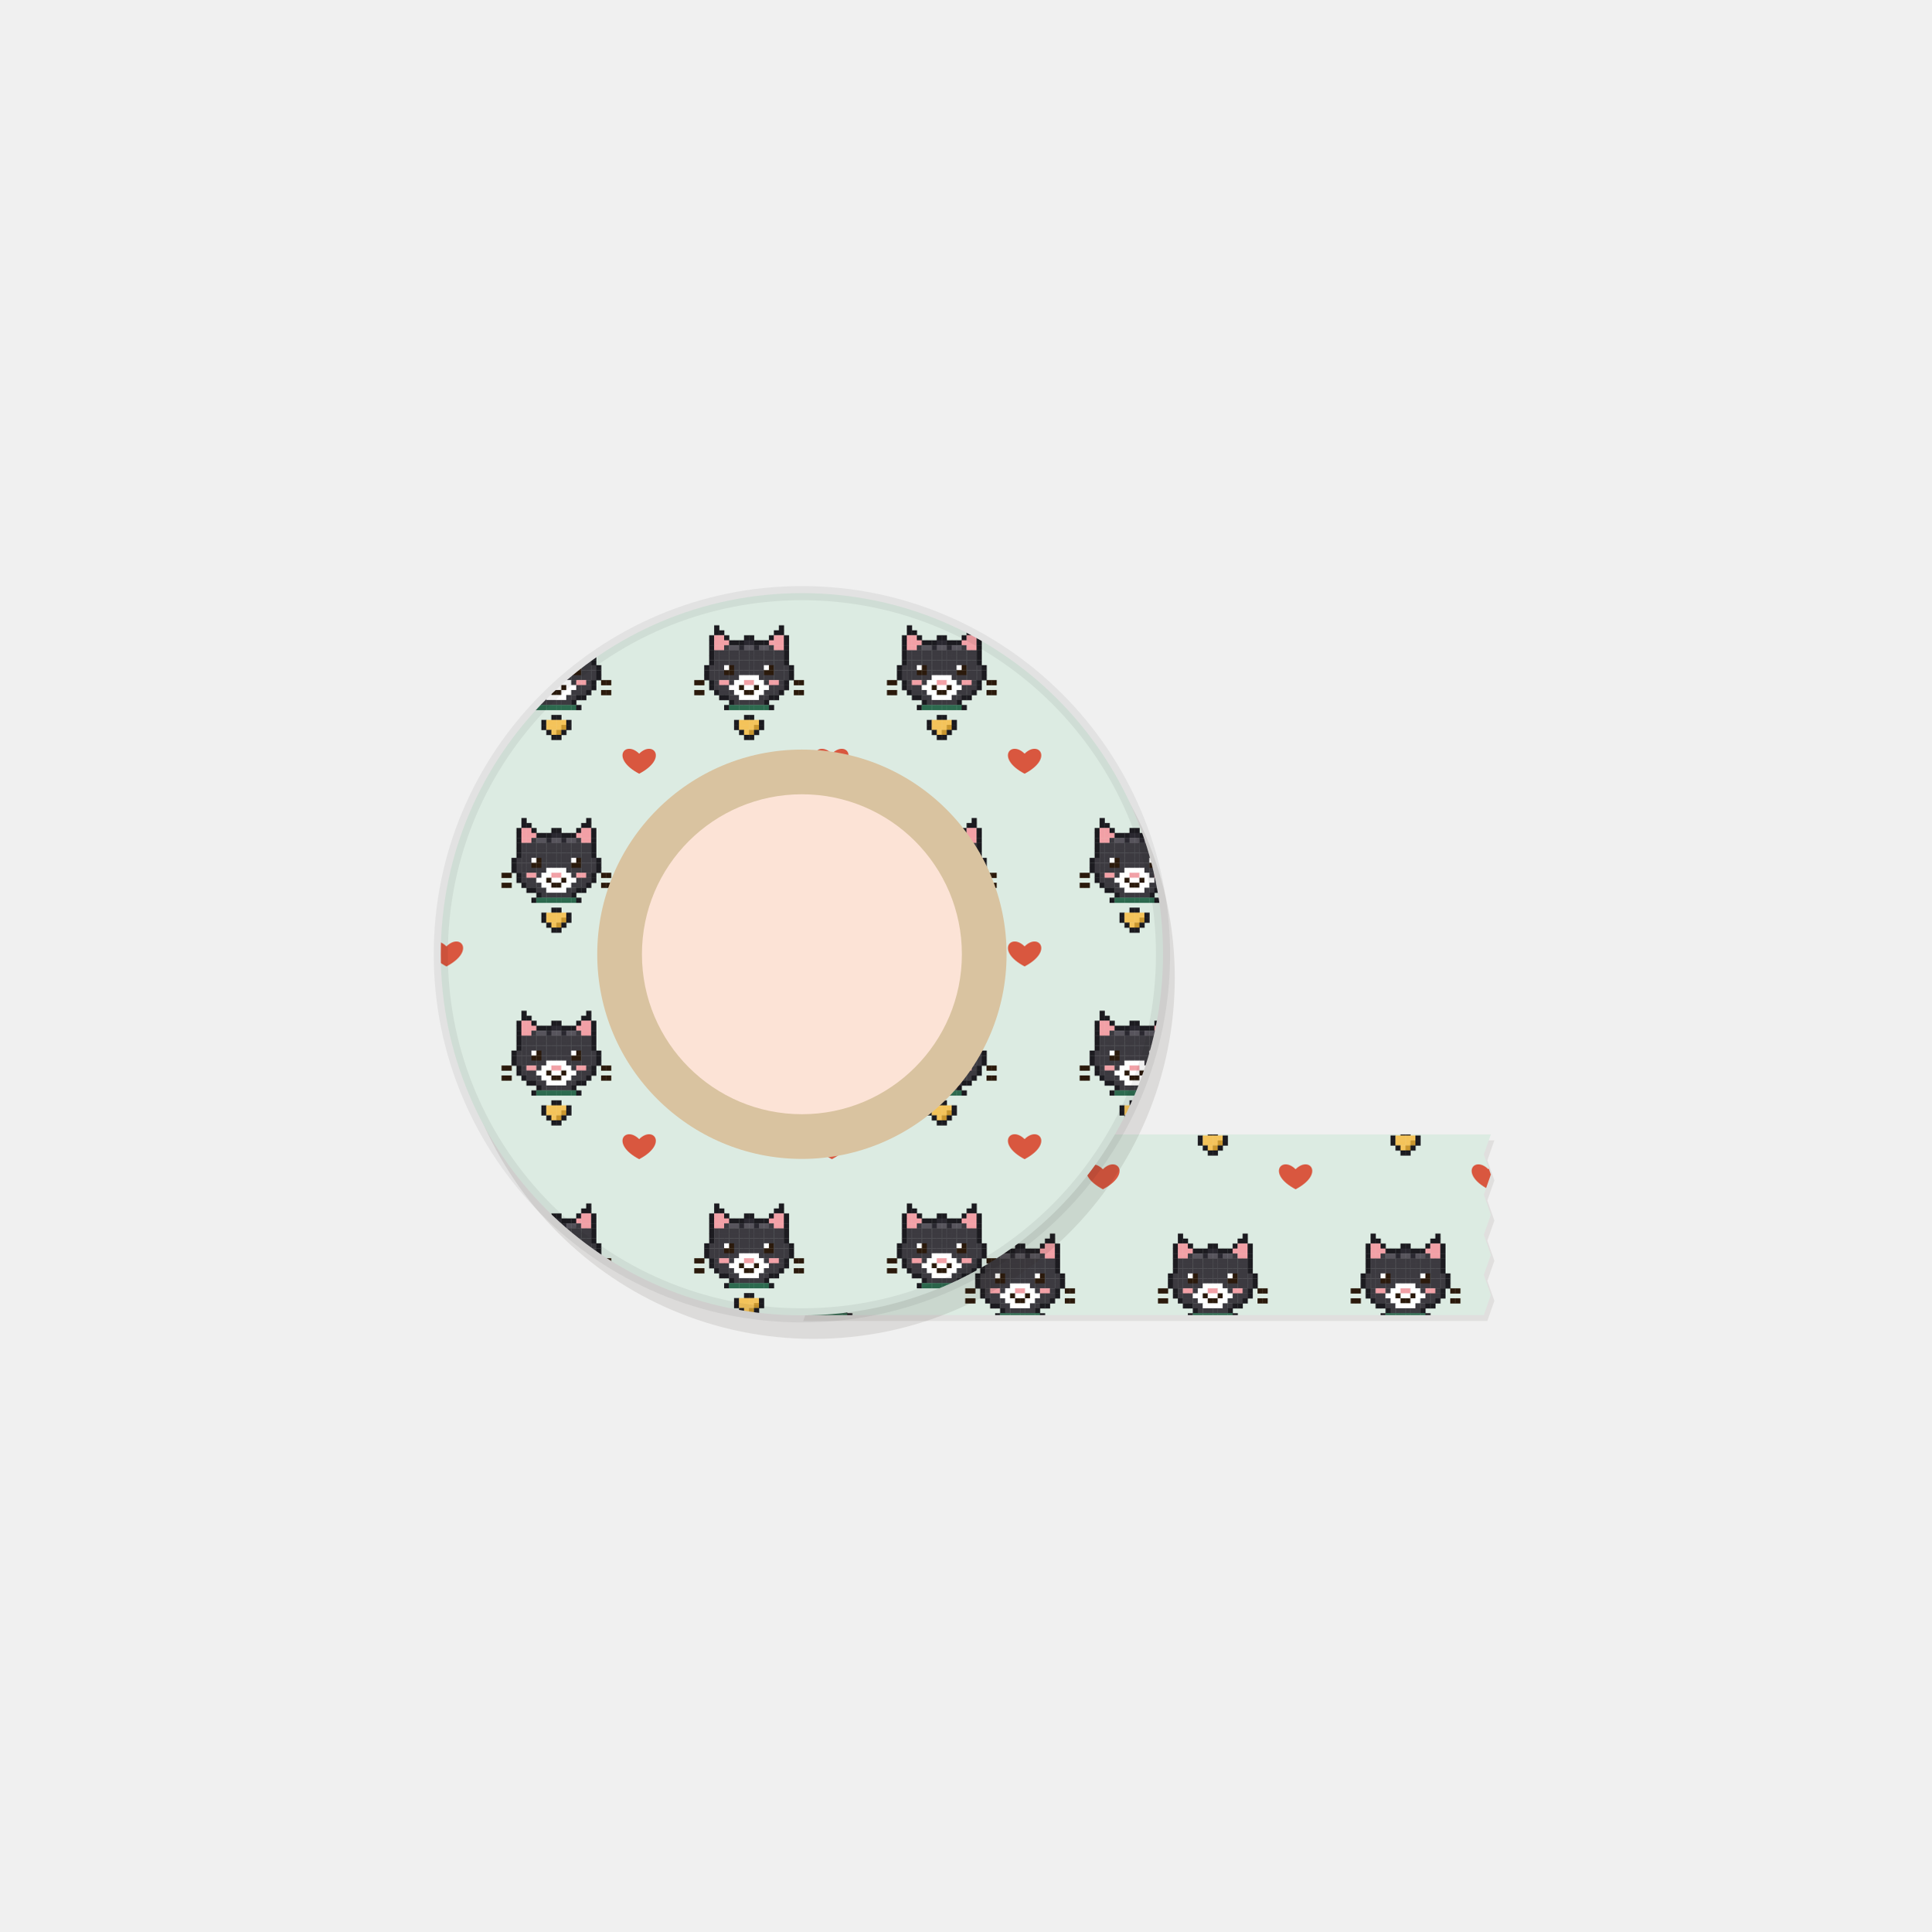
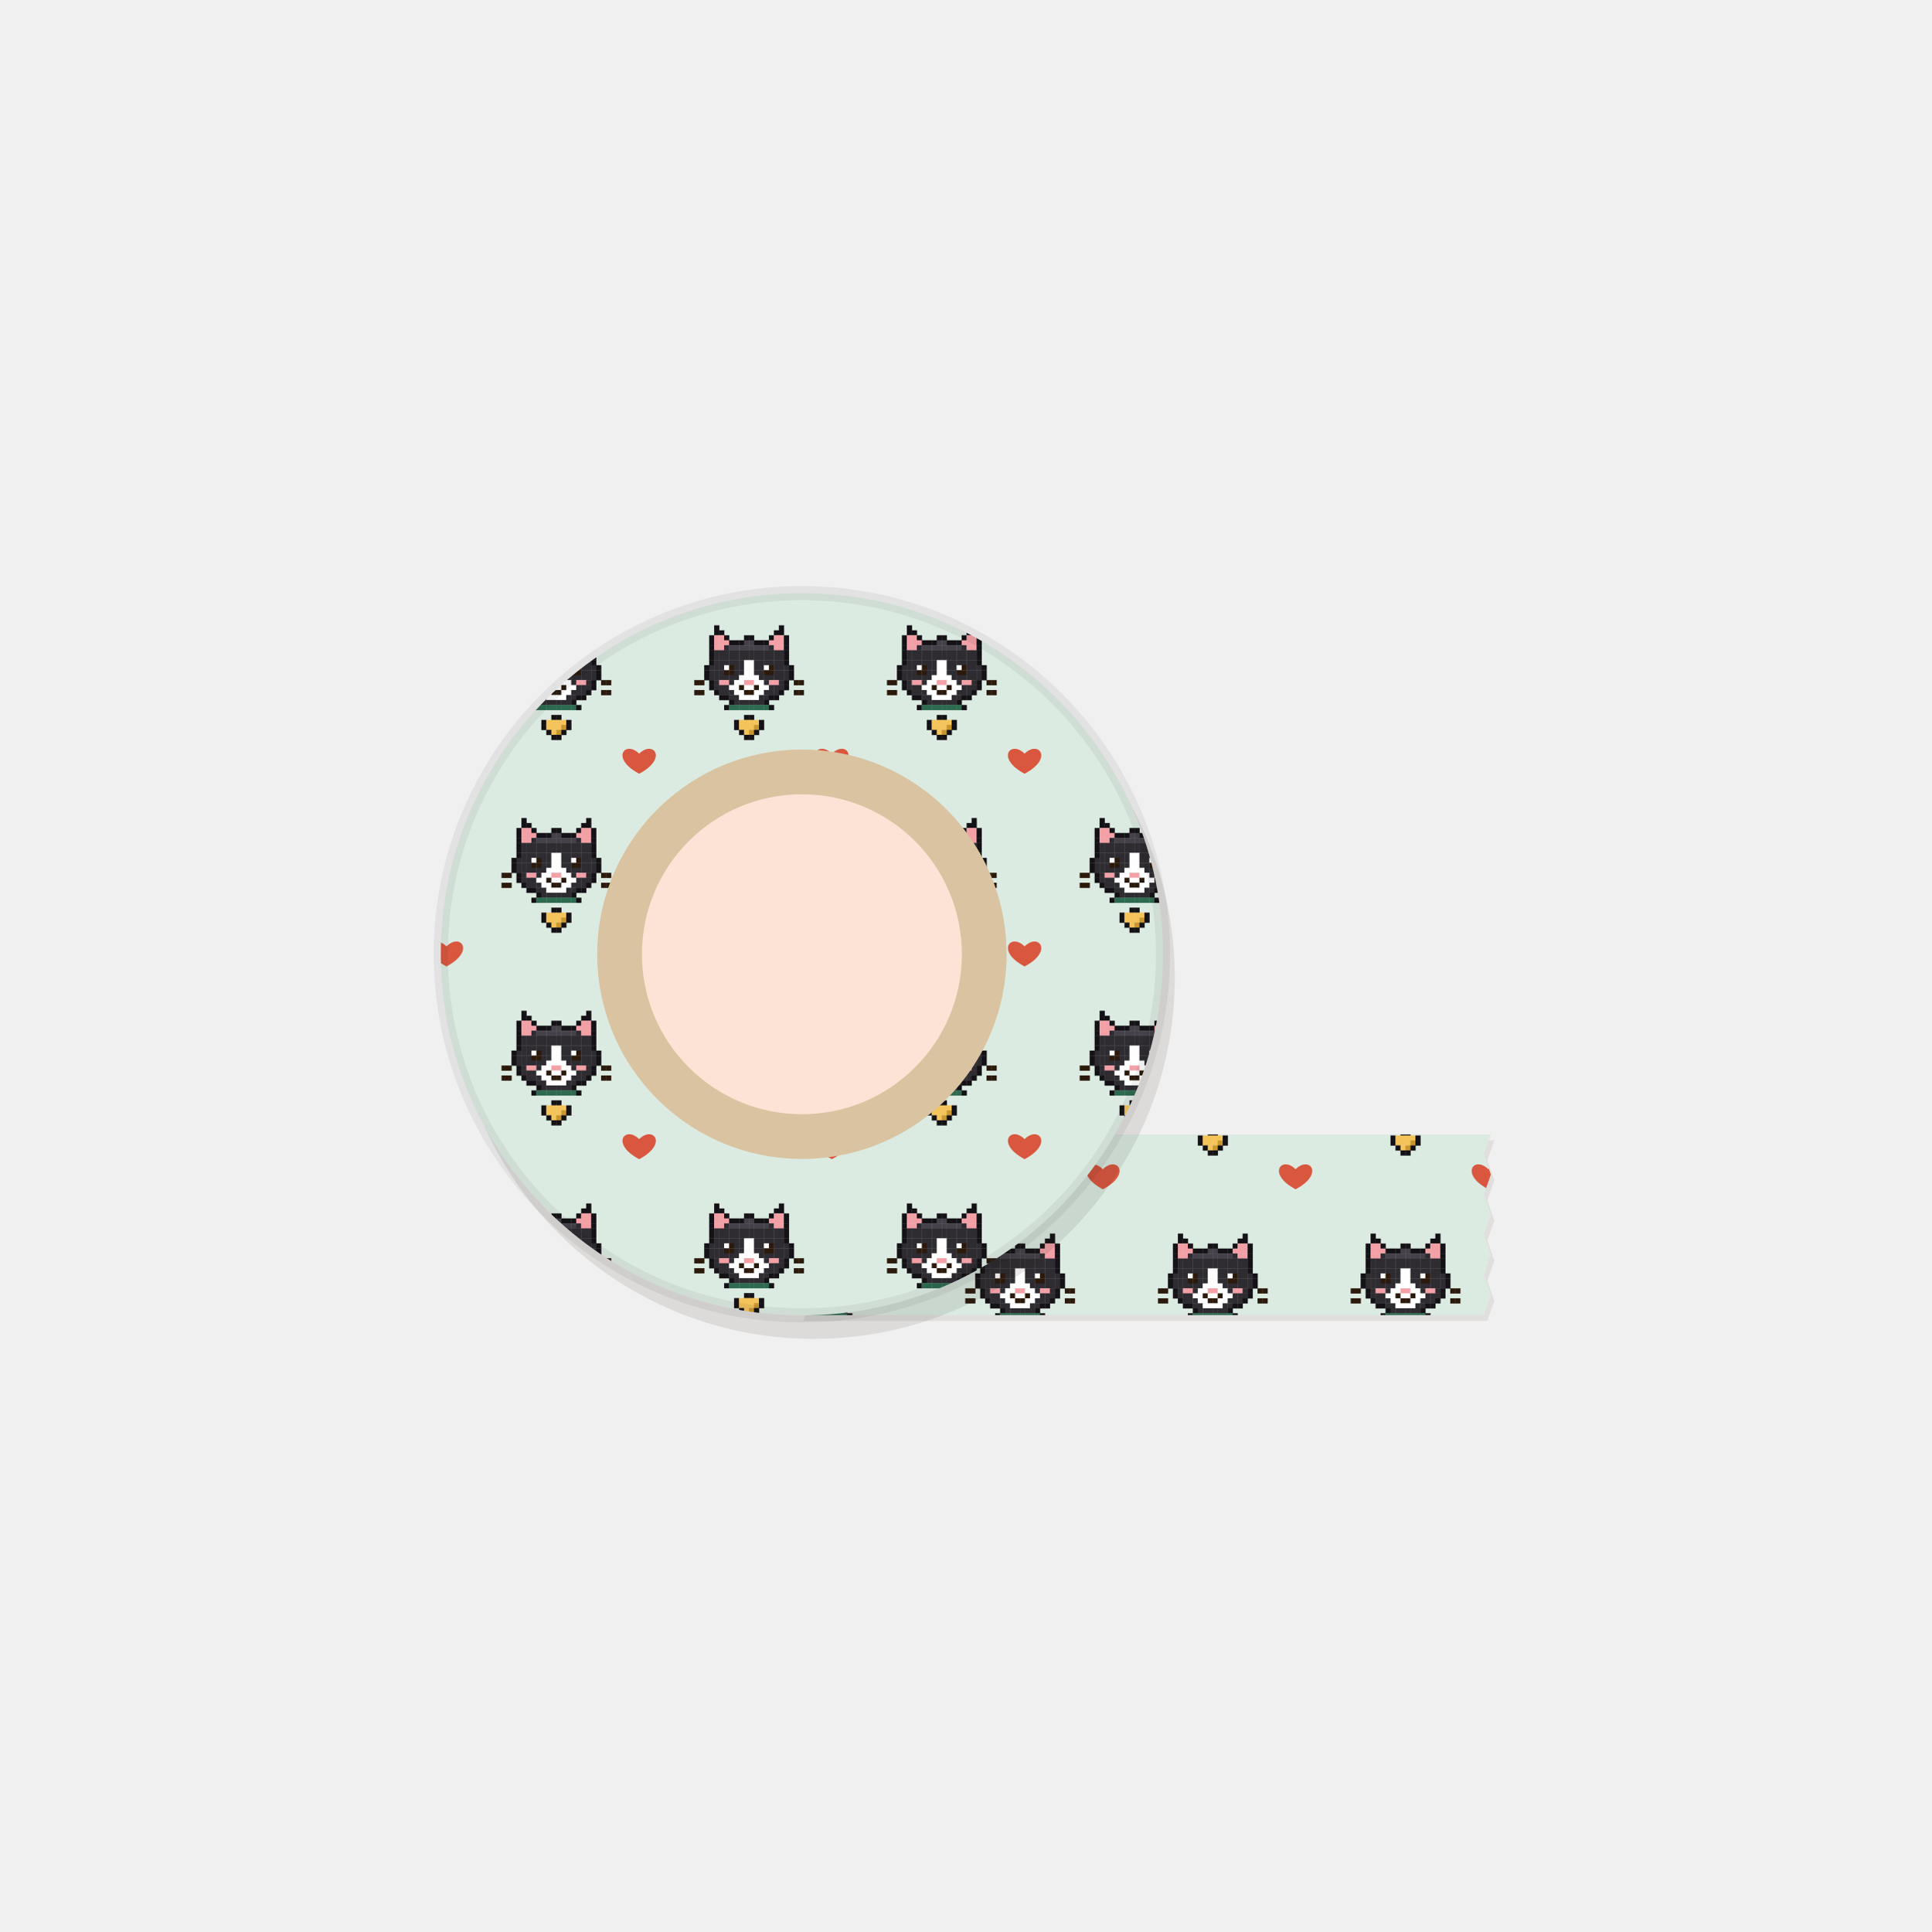
<svg xmlns="http://www.w3.org/2000/svg" width="1024" height="1024" viewBox="0 0 1024 1024">
  <g transform="translate(156.95 224.60) scale(0.62344)">
-     <pattern id="ti89" width="163.84" height="163.84" patternUnits="userSpaceOnUse">
+     <pattern id="ti5" width="163.84" height="163.84" patternUnits="userSpaceOnUse">
      <rect width="163.84" height="163.84" fill="#DCEBE2" />
-       <rect x="27.716" y="7.509" width="4.433" height="4.433" fill="#1C1B20" />
-       <rect x="82.739" y="7.509" width="4.433" height="4.433" fill="#1C1B20" />
-       <rect x="27.716" y="11.742" width="4.433" height="4.433" fill="#1C1B20" />
-       <rect x="31.949" y="11.742" width="4.433" height="4.433" fill="#1C1B20" />
-       <rect x="78.507" y="11.742" width="4.433" height="4.433" fill="#1C1B20" />
-       <rect x="82.739" y="11.742" width="4.433" height="4.433" fill="#1C1B20" />
-       <rect x="23.484" y="15.974" width="4.433" height="4.433" fill="#1C1B20" />
+       <rect x="27.716" y="7.509" width="4.433" height="4.433" fill="#141216" />
+       <rect x="82.739" y="7.509" width="4.433" height="4.433" fill="#141216" />
+       <rect x="27.716" y="11.742" width="4.433" height="4.433" fill="#141216" />
+       <rect x="31.949" y="11.742" width="4.433" height="4.433" fill="#141216" />
+       <rect x="78.507" y="11.742" width="4.433" height="4.433" fill="#141216" />
+       <rect x="82.739" y="11.742" width="4.433" height="4.433" fill="#141216" />
+       <rect x="23.484" y="15.974" width="4.433" height="4.433" fill="#141216" />
      <rect x="27.716" y="15.974" width="4.433" height="4.433" fill="#F2A0A6" />
      <rect x="31.949" y="15.974" width="4.433" height="4.433" fill="#F2A0A6" />
-       <rect x="36.181" y="15.974" width="4.433" height="4.433" fill="#1C1B20" />
-       <rect x="53.111" y="15.974" width="4.433" height="4.433" fill="#1C1B20" />
-       <rect x="57.344" y="15.974" width="4.433" height="4.433" fill="#1C1B20" />
-       <rect x="74.274" y="15.974" width="4.433" height="4.433" fill="#1C1B20" />
+       <rect x="36.181" y="15.974" width="4.433" height="4.433" fill="#141216" />
+       <rect x="53.111" y="15.974" width="4.433" height="4.433" fill="#141216" />
+       <rect x="57.344" y="15.974" width="4.433" height="4.433" fill="#141216" />
+       <rect x="74.274" y="15.974" width="4.433" height="4.433" fill="#141216" />
      <rect x="78.507" y="15.974" width="4.433" height="4.433" fill="#F2A0A6" />
      <rect x="82.739" y="15.974" width="4.433" height="4.433" fill="#F2A0A6" />
-       <rect x="86.972" y="15.974" width="4.433" height="4.433" fill="#1C1B20" />
-       <rect x="23.484" y="20.207" width="4.433" height="4.433" fill="#1C1B20" />
+       <rect x="86.972" y="15.974" width="4.433" height="4.433" fill="#141216" />
+       <rect x="23.484" y="20.207" width="4.433" height="4.433" fill="#141216" />
      <rect x="27.716" y="20.207" width="4.433" height="4.433" fill="#F2A0A6" />
      <rect x="31.949" y="20.207" width="4.433" height="4.433" fill="#F2A0A6" />
      <rect x="36.181" y="20.207" width="4.433" height="4.433" fill="#F2A0A6" />
-       <rect x="40.414" y="20.207" width="4.433" height="4.433" fill="#1C1B20" />
-       <rect x="44.646" y="20.207" width="4.433" height="4.433" fill="#1C1B20" />
-       <rect x="48.879" y="20.207" width="4.433" height="4.433" fill="#1C1B20" />
-       <rect x="53.111" y="20.207" width="4.433" height="4.433" fill="#2A2830" />
-       <rect x="57.344" y="20.207" width="4.433" height="4.433" fill="#2A2830" />
-       <rect x="61.577" y="20.207" width="4.433" height="4.433" fill="#1C1B20" />
-       <rect x="65.809" y="20.207" width="4.433" height="4.433" fill="#1C1B20" />
-       <rect x="70.042" y="20.207" width="4.433" height="4.433" fill="#1C1B20" />
+       <rect x="40.414" y="20.207" width="4.433" height="4.433" fill="#141216" />
+       <rect x="44.646" y="20.207" width="4.433" height="4.433" fill="#141216" />
+       <rect x="48.879" y="20.207" width="4.433" height="4.433" fill="#141216" />
+       <rect x="53.111" y="20.207" width="4.433" height="4.433" fill="#45414A" />
+       <rect x="57.344" y="20.207" width="4.433" height="4.433" fill="#45414A" />
+       <rect x="61.577" y="20.207" width="4.433" height="4.433" fill="#141216" />
+       <rect x="65.809" y="20.207" width="4.433" height="4.433" fill="#141216" />
+       <rect x="70.042" y="20.207" width="4.433" height="4.433" fill="#141216" />
      <rect x="74.274" y="20.207" width="4.433" height="4.433" fill="#F2A0A6" />
      <rect x="78.507" y="20.207" width="4.433" height="4.433" fill="#F2A0A6" />
      <rect x="82.739" y="20.207" width="4.433" height="4.433" fill="#F2A0A6" />
-       <rect x="86.972" y="20.207" width="4.433" height="4.433" fill="#1C1B20" />
-       <rect x="23.484" y="24.439" width="4.433" height="4.433" fill="#1C1B20" />
+       <rect x="86.972" y="20.207" width="4.433" height="4.433" fill="#141216" />
+       <rect x="23.484" y="24.439" width="4.433" height="4.433" fill="#141216" />
      <rect x="27.716" y="24.439" width="4.433" height="4.433" fill="#F2A0A6" />
      <rect x="31.949" y="24.439" width="4.433" height="4.433" fill="#F2A0A6" />
-       <rect x="36.181" y="24.439" width="4.433" height="4.433" fill="#3C3A40" />
-       <rect x="40.414" y="24.439" width="4.433" height="4.433" fill="#57545C" />
-       <rect x="44.646" y="24.439" width="4.433" height="4.433" fill="#57545C" />
-       <rect x="48.879" y="24.439" width="4.433" height="4.433" fill="#2A2830" />
-       <rect x="53.111" y="24.439" width="4.433" height="4.433" fill="#57545C" />
-       <rect x="57.344" y="24.439" width="4.433" height="4.433" fill="#57545C" />
-       <rect x="61.577" y="24.439" width="4.433" height="4.433" fill="#2A2830" />
-       <rect x="65.809" y="24.439" width="4.433" height="4.433" fill="#57545C" />
-       <rect x="70.042" y="24.439" width="4.433" height="4.433" fill="#57545C" />
-       <rect x="74.274" y="24.439" width="4.433" height="4.433" fill="#3C3A40" />
+       <rect x="36.181" y="24.439" width="4.433" height="4.433" fill="#2E2B31" />
+       <rect x="40.414" y="24.439" width="4.433" height="4.433" fill="#45414A" />
+       <rect x="44.646" y="24.439" width="4.433" height="4.433" fill="#45414A" />
+       <rect x="48.879" y="24.439" width="4.433" height="4.433" fill="#45414A" />
+       <rect x="53.111" y="24.439" width="4.433" height="4.433" fill="#45414A" />
+       <rect x="57.344" y="24.439" width="4.433" height="4.433" fill="#45414A" />
+       <rect x="61.577" y="24.439" width="4.433" height="4.433" fill="#45414A" />
+       <rect x="65.809" y="24.439" width="4.433" height="4.433" fill="#45414A" />
+       <rect x="70.042" y="24.439" width="4.433" height="4.433" fill="#45414A" />
+       <rect x="74.274" y="24.439" width="4.433" height="4.433" fill="#2E2B31" />
      <rect x="78.507" y="24.439" width="4.433" height="4.433" fill="#F2A0A6" />
      <rect x="82.739" y="24.439" width="4.433" height="4.433" fill="#F2A0A6" />
-       <rect x="86.972" y="24.439" width="4.433" height="4.433" fill="#1C1B20" />
-       <rect x="23.484" y="28.672" width="4.433" height="4.433" fill="#1C1B20" />
-       <rect x="27.716" y="28.672" width="4.433" height="4.433" fill="#3C3A40" />
-       <rect x="31.949" y="28.672" width="4.433" height="4.433" fill="#3C3A40" />
-       <rect x="36.181" y="28.672" width="4.433" height="4.433" fill="#3C3A40" />
-       <rect x="40.414" y="28.672" width="4.433" height="4.433" fill="#3C3A40" />
-       <rect x="44.646" y="28.672" width="4.433" height="4.433" fill="#3C3A40" />
-       <rect x="48.879" y="28.672" width="4.433" height="4.433" fill="#3C3A40" />
-       <rect x="53.111" y="28.672" width="4.433" height="4.433" fill="#3C3A40" />
-       <rect x="57.344" y="28.672" width="4.433" height="4.433" fill="#3C3A40" />
-       <rect x="61.577" y="28.672" width="4.433" height="4.433" fill="#3C3A40" />
-       <rect x="65.809" y="28.672" width="4.433" height="4.433" fill="#3C3A40" />
-       <rect x="70.042" y="28.672" width="4.433" height="4.433" fill="#3C3A40" />
-       <rect x="74.274" y="28.672" width="4.433" height="4.433" fill="#3C3A40" />
-       <rect x="78.507" y="28.672" width="4.433" height="4.433" fill="#3C3A40" />
-       <rect x="82.739" y="28.672" width="4.433" height="4.433" fill="#3C3A40" />
-       <rect x="86.972" y="28.672" width="4.433" height="4.433" fill="#1C1B20" />
-       <rect x="23.484" y="32.904" width="4.433" height="4.433" fill="#1C1B20" />
-       <rect x="27.716" y="32.904" width="4.433" height="4.433" fill="#3C3A40" />
-       <rect x="31.949" y="32.904" width="4.433" height="4.433" fill="#3C3A40" />
-       <rect x="36.181" y="32.904" width="4.433" height="4.433" fill="#3C3A40" />
-       <rect x="40.414" y="32.904" width="4.433" height="4.433" fill="#3C3A40" />
-       <rect x="44.646" y="32.904" width="4.433" height="4.433" fill="#3C3A40" />
-       <rect x="48.879" y="32.904" width="4.433" height="4.433" fill="#3C3A40" />
-       <rect x="53.111" y="32.904" width="4.433" height="4.433" fill="#3C3A40" />
-       <rect x="57.344" y="32.904" width="4.433" height="4.433" fill="#3C3A40" />
-       <rect x="61.577" y="32.904" width="4.433" height="4.433" fill="#3C3A40" />
-       <rect x="65.809" y="32.904" width="4.433" height="4.433" fill="#3C3A40" />
-       <rect x="70.042" y="32.904" width="4.433" height="4.433" fill="#3C3A40" />
-       <rect x="74.274" y="32.904" width="4.433" height="4.433" fill="#3C3A40" />
-       <rect x="78.507" y="32.904" width="4.433" height="4.433" fill="#3C3A40" />
-       <rect x="82.739" y="32.904" width="4.433" height="4.433" fill="#3C3A40" />
-       <rect x="86.972" y="32.904" width="4.433" height="4.433" fill="#1C1B20" />
-       <rect x="23.484" y="37.137" width="4.433" height="4.433" fill="#1C1B20" />
-       <rect x="27.716" y="37.137" width="4.433" height="4.433" fill="#3C3A40" />
-       <rect x="31.949" y="37.137" width="4.433" height="4.433" fill="#3C3A40" />
-       <rect x="36.181" y="37.137" width="4.433" height="4.433" fill="#3C3A40" />
-       <rect x="40.414" y="37.137" width="4.433" height="4.433" fill="#3C3A40" />
-       <rect x="44.646" y="37.137" width="4.433" height="4.433" fill="#3C3A40" />
-       <rect x="48.879" y="37.137" width="4.433" height="4.433" fill="#3C3A40" />
-       <rect x="53.111" y="37.137" width="4.433" height="4.433" fill="#3C3A40" />
-       <rect x="57.344" y="37.137" width="4.433" height="4.433" fill="#3C3A40" />
-       <rect x="61.577" y="37.137" width="4.433" height="4.433" fill="#3C3A40" />
-       <rect x="65.809" y="37.137" width="4.433" height="4.433" fill="#3C3A40" />
-       <rect x="70.042" y="37.137" width="4.433" height="4.433" fill="#3C3A40" />
-       <rect x="74.274" y="37.137" width="4.433" height="4.433" fill="#3C3A40" />
-       <rect x="78.507" y="37.137" width="4.433" height="4.433" fill="#3C3A40" />
-       <rect x="82.739" y="37.137" width="4.433" height="4.433" fill="#3C3A40" />
-       <rect x="86.972" y="37.137" width="4.433" height="4.433" fill="#1C1B20" />
-       <rect x="19.251" y="41.37" width="4.433" height="4.433" fill="#1C1B20" />
-       <rect x="23.484" y="41.37" width="4.433" height="4.433" fill="#3C3A40" />
-       <rect x="27.716" y="41.37" width="4.433" height="4.433" fill="#3C3A40" />
-       <rect x="31.949" y="41.37" width="4.433" height="4.433" fill="#3C3A40" />
+       <rect x="86.972" y="24.439" width="4.433" height="4.433" fill="#141216" />
+       <rect x="23.484" y="28.672" width="4.433" height="4.433" fill="#141216" />
+       <rect x="27.716" y="28.672" width="4.433" height="4.433" fill="#2E2B31" />
+       <rect x="31.949" y="28.672" width="4.433" height="4.433" fill="#2E2B31" />
+       <rect x="36.181" y="28.672" width="4.433" height="4.433" fill="#2E2B31" />
+       <rect x="40.414" y="28.672" width="4.433" height="4.433" fill="#2E2B31" />
+       <rect x="44.646" y="28.672" width="4.433" height="4.433" fill="#2E2B31" />
+       <rect x="48.879" y="28.672" width="4.433" height="4.433" fill="#2E2B31" />
+       <rect x="53.111" y="28.672" width="4.433" height="4.433" fill="#2E2B31" />
+       <rect x="57.344" y="28.672" width="4.433" height="4.433" fill="#2E2B31" />
+       <rect x="61.577" y="28.672" width="4.433" height="4.433" fill="#2E2B31" />
+       <rect x="65.809" y="28.672" width="4.433" height="4.433" fill="#2E2B31" />
+       <rect x="70.042" y="28.672" width="4.433" height="4.433" fill="#2E2B31" />
+       <rect x="74.274" y="28.672" width="4.433" height="4.433" fill="#2E2B31" />
+       <rect x="78.507" y="28.672" width="4.433" height="4.433" fill="#2E2B31" />
+       <rect x="82.739" y="28.672" width="4.433" height="4.433" fill="#2E2B31" />
+       <rect x="86.972" y="28.672" width="4.433" height="4.433" fill="#141216" />
+       <rect x="23.484" y="32.904" width="4.433" height="4.433" fill="#141216" />
+       <rect x="27.716" y="32.904" width="4.433" height="4.433" fill="#2E2B31" />
+       <rect x="31.949" y="32.904" width="4.433" height="4.433" fill="#2E2B31" />
+       <rect x="36.181" y="32.904" width="4.433" height="4.433" fill="#2E2B31" />
+       <rect x="40.414" y="32.904" width="4.433" height="4.433" fill="#2E2B31" />
+       <rect x="44.646" y="32.904" width="4.433" height="4.433" fill="#2E2B31" />
+       <rect x="48.879" y="32.904" width="4.433" height="4.433" fill="#2E2B31" />
+       <rect x="53.111" y="32.904" width="4.433" height="4.433" fill="#2E2B31" />
+       <rect x="57.344" y="32.904" width="4.433" height="4.433" fill="#2E2B31" />
+       <rect x="61.577" y="32.904" width="4.433" height="4.433" fill="#2E2B31" />
+       <rect x="65.809" y="32.904" width="4.433" height="4.433" fill="#2E2B31" />
+       <rect x="70.042" y="32.904" width="4.433" height="4.433" fill="#2E2B31" />
+       <rect x="74.274" y="32.904" width="4.433" height="4.433" fill="#2E2B31" />
+       <rect x="78.507" y="32.904" width="4.433" height="4.433" fill="#2E2B31" />
+       <rect x="82.739" y="32.904" width="4.433" height="4.433" fill="#2E2B31" />
+       <rect x="86.972" y="32.904" width="4.433" height="4.433" fill="#141216" />
+       <rect x="23.484" y="37.137" width="4.433" height="4.433" fill="#141216" />
+       <rect x="27.716" y="37.137" width="4.433" height="4.433" fill="#2E2B31" />
+       <rect x="31.949" y="37.137" width="4.433" height="4.433" fill="#2E2B31" />
+       <rect x="36.181" y="37.137" width="4.433" height="4.433" fill="#2E2B31" />
+       <rect x="40.414" y="37.137" width="4.433" height="4.433" fill="#2E2B31" />
+       <rect x="44.646" y="37.137" width="4.433" height="4.433" fill="#2E2B31" />
+       <rect x="48.879" y="37.137" width="4.433" height="4.433" fill="#2E2B31" />
+       <rect x="53.111" y="37.137" width="4.433" height="4.433" fill="#FFFFFF" />
+       <rect x="57.344" y="37.137" width="4.433" height="4.433" fill="#FFFFFF" />
+       <rect x="61.577" y="37.137" width="4.433" height="4.433" fill="#2E2B31" />
+       <rect x="65.809" y="37.137" width="4.433" height="4.433" fill="#2E2B31" />
+       <rect x="70.042" y="37.137" width="4.433" height="4.433" fill="#2E2B31" />
+       <rect x="74.274" y="37.137" width="4.433" height="4.433" fill="#2E2B31" />
+       <rect x="78.507" y="37.137" width="4.433" height="4.433" fill="#2E2B31" />
+       <rect x="82.739" y="37.137" width="4.433" height="4.433" fill="#2E2B31" />
+       <rect x="86.972" y="37.137" width="4.433" height="4.433" fill="#141216" />
+       <rect x="19.251" y="41.37" width="4.433" height="4.433" fill="#141216" />
+       <rect x="23.484" y="41.37" width="4.433" height="4.433" fill="#2E2B31" />
+       <rect x="27.716" y="41.37" width="4.433" height="4.433" fill="#2E2B31" />
+       <rect x="31.949" y="41.37" width="4.433" height="4.433" fill="#2E2B31" />
      <rect x="36.181" y="41.37" width="4.433" height="4.433" fill="#FFFFFF" />
      <rect x="40.414" y="41.37" width="4.433" height="4.433" fill="#2B1A0C" />
-       <rect x="44.646" y="41.37" width="4.433" height="4.433" fill="#3C3A40" />
-       <rect x="48.879" y="41.37" width="4.433" height="4.433" fill="#3C3A40" />
-       <rect x="53.111" y="41.37" width="4.433" height="4.433" fill="#3C3A40" />
-       <rect x="57.344" y="41.37" width="4.433" height="4.433" fill="#3C3A40" />
-       <rect x="61.577" y="41.37" width="4.433" height="4.433" fill="#3C3A40" />
-       <rect x="65.809" y="41.37" width="4.433" height="4.433" fill="#3C3A40" />
+       <rect x="44.646" y="41.37" width="4.433" height="4.433" fill="#2E2B31" />
+       <rect x="48.879" y="41.37" width="4.433" height="4.433" fill="#2E2B31" />
+       <rect x="53.111" y="41.37" width="4.433" height="4.433" fill="#FFFFFF" />
+       <rect x="57.344" y="41.37" width="4.433" height="4.433" fill="#FFFFFF" />
+       <rect x="61.577" y="41.37" width="4.433" height="4.433" fill="#2E2B31" />
+       <rect x="65.809" y="41.37" width="4.433" height="4.433" fill="#2E2B31" />
      <rect x="70.042" y="41.37" width="4.433" height="4.433" fill="#FFFFFF" />
      <rect x="74.274" y="41.37" width="4.433" height="4.433" fill="#2B1A0C" />
-       <rect x="78.507" y="41.37" width="4.433" height="4.433" fill="#3C3A40" />
-       <rect x="82.739" y="41.37" width="4.433" height="4.433" fill="#3C3A40" />
-       <rect x="86.972" y="41.37" width="4.433" height="4.433" fill="#3C3A40" />
-       <rect x="91.204" y="41.37" width="4.433" height="4.433" fill="#1C1B20" />
-       <rect x="19.251" y="45.602" width="4.433" height="4.433" fill="#1C1B20" />
-       <rect x="23.484" y="45.602" width="4.433" height="4.433" fill="#3C3A40" />
-       <rect x="27.716" y="45.602" width="4.433" height="4.433" fill="#3C3A40" />
-       <rect x="31.949" y="45.602" width="4.433" height="4.433" fill="#3C3A40" />
+       <rect x="78.507" y="41.37" width="4.433" height="4.433" fill="#2E2B31" />
+       <rect x="82.739" y="41.37" width="4.433" height="4.433" fill="#2E2B31" />
+       <rect x="86.972" y="41.37" width="4.433" height="4.433" fill="#2E2B31" />
+       <rect x="91.204" y="41.37" width="4.433" height="4.433" fill="#141216" />
+       <rect x="19.251" y="45.602" width="4.433" height="4.433" fill="#141216" />
+       <rect x="23.484" y="45.602" width="4.433" height="4.433" fill="#2E2B31" />
+       <rect x="27.716" y="45.602" width="4.433" height="4.433" fill="#2E2B31" />
+       <rect x="31.949" y="45.602" width="4.433" height="4.433" fill="#2E2B31" />
      <rect x="36.181" y="45.602" width="4.433" height="4.433" fill="#2B1A0C" />
      <rect x="40.414" y="45.602" width="4.433" height="4.433" fill="#2B1A0C" />
-       <rect x="44.646" y="45.602" width="4.433" height="4.433" fill="#3C3A40" />
-       <rect x="48.879" y="45.602" width="4.433" height="4.433" fill="#3C3A40" />
-       <rect x="53.111" y="45.602" width="4.433" height="4.433" fill="#3C3A40" />
-       <rect x="57.344" y="45.602" width="4.433" height="4.433" fill="#3C3A40" />
-       <rect x="61.577" y="45.602" width="4.433" height="4.433" fill="#3C3A40" />
-       <rect x="65.809" y="45.602" width="4.433" height="4.433" fill="#3C3A40" />
+       <rect x="44.646" y="45.602" width="4.433" height="4.433" fill="#2E2B31" />
+       <rect x="48.879" y="45.602" width="4.433" height="4.433" fill="#2E2B31" />
+       <rect x="53.111" y="45.602" width="4.433" height="4.433" fill="#FFFFFF" />
+       <rect x="57.344" y="45.602" width="4.433" height="4.433" fill="#FFFFFF" />
+       <rect x="61.577" y="45.602" width="4.433" height="4.433" fill="#2E2B31" />
+       <rect x="65.809" y="45.602" width="4.433" height="4.433" fill="#2E2B31" />
      <rect x="70.042" y="45.602" width="4.433" height="4.433" fill="#2B1A0C" />
      <rect x="74.274" y="45.602" width="4.433" height="4.433" fill="#2B1A0C" />
-       <rect x="78.507" y="45.602" width="4.433" height="4.433" fill="#3C3A40" />
-       <rect x="82.739" y="45.602" width="4.433" height="4.433" fill="#3C3A40" />
-       <rect x="86.972" y="45.602" width="4.433" height="4.433" fill="#3C3A40" />
-       <rect x="91.204" y="45.602" width="4.433" height="4.433" fill="#1C1B20" />
-       <rect x="19.251" y="49.835" width="4.433" height="4.433" fill="#1C1B20" />
-       <rect x="23.484" y="49.835" width="4.433" height="4.433" fill="#3C3A40" />
-       <rect x="27.716" y="49.835" width="4.433" height="4.433" fill="#3C3A40" />
-       <rect x="31.949" y="49.835" width="4.433" height="4.433" fill="#3C3A40" />
-       <rect x="36.181" y="49.835" width="4.433" height="4.433" fill="#3C3A40" />
-       <rect x="40.414" y="49.835" width="4.433" height="4.433" fill="#3C3A40" />
-       <rect x="44.646" y="49.835" width="4.433" height="4.433" fill="#3C3A40" />
+       <rect x="78.507" y="45.602" width="4.433" height="4.433" fill="#2E2B31" />
+       <rect x="82.739" y="45.602" width="4.433" height="4.433" fill="#2E2B31" />
+       <rect x="86.972" y="45.602" width="4.433" height="4.433" fill="#2E2B31" />
+       <rect x="91.204" y="45.602" width="4.433" height="4.433" fill="#141216" />
+       <rect x="19.251" y="49.835" width="4.433" height="4.433" fill="#141216" />
+       <rect x="23.484" y="49.835" width="4.433" height="4.433" fill="#2E2B31" />
+       <rect x="27.716" y="49.835" width="4.433" height="4.433" fill="#2E2B31" />
+       <rect x="31.949" y="49.835" width="4.433" height="4.433" fill="#2E2B31" />
+       <rect x="36.181" y="49.835" width="4.433" height="4.433" fill="#2E2B31" />
+       <rect x="40.414" y="49.835" width="4.433" height="4.433" fill="#2E2B31" />
+       <rect x="44.646" y="49.835" width="4.433" height="4.433" fill="#2E2B31" />
      <rect x="48.879" y="49.835" width="4.433" height="4.433" fill="#FFFFFF" />
      <rect x="53.111" y="49.835" width="4.433" height="4.433" fill="#FFFFFF" />
      <rect x="57.344" y="49.835" width="4.433" height="4.433" fill="#FFFFFF" />
      <rect x="61.577" y="49.835" width="4.433" height="4.433" fill="#FFFFFF" />
-       <rect x="65.809" y="49.835" width="4.433" height="4.433" fill="#3C3A40" />
-       <rect x="70.042" y="49.835" width="4.433" height="4.433" fill="#3C3A40" />
-       <rect x="74.274" y="49.835" width="4.433" height="4.433" fill="#3C3A40" />
-       <rect x="78.507" y="49.835" width="4.433" height="4.433" fill="#3C3A40" />
-       <rect x="82.739" y="49.835" width="4.433" height="4.433" fill="#3C3A40" />
-       <rect x="86.972" y="49.835" width="4.433" height="4.433" fill="#3C3A40" />
-       <rect x="91.204" y="49.835" width="4.433" height="4.433" fill="#1C1B20" />
+       <rect x="65.809" y="49.835" width="4.433" height="4.433" fill="#2E2B31" />
+       <rect x="70.042" y="49.835" width="4.433" height="4.433" fill="#2E2B31" />
+       <rect x="74.274" y="49.835" width="4.433" height="4.433" fill="#2E2B31" />
+       <rect x="78.507" y="49.835" width="4.433" height="4.433" fill="#2E2B31" />
+       <rect x="82.739" y="49.835" width="4.433" height="4.433" fill="#2E2B31" />
+       <rect x="86.972" y="49.835" width="4.433" height="4.433" fill="#2E2B31" />
+       <rect x="91.204" y="49.835" width="4.433" height="4.433" fill="#141216" />
      <rect x="10.786" y="54.067" width="4.433" height="4.433" fill="#2B1A0C" />
      <rect x="15.019" y="54.067" width="4.433" height="4.433" fill="#2B1A0C" />
-       <rect x="23.484" y="54.067" width="4.433" height="4.433" fill="#1C1B20" />
-       <rect x="27.716" y="54.067" width="4.433" height="4.433" fill="#3C3A40" />
+       <rect x="23.484" y="54.067" width="4.433" height="4.433" fill="#141216" />
+       <rect x="27.716" y="54.067" width="4.433" height="4.433" fill="#2E2B31" />
      <rect x="31.949" y="54.067" width="4.433" height="4.433" fill="#F2A0A6" />
      <rect x="36.181" y="54.067" width="4.433" height="4.433" fill="#F2A0A6" />
-       <rect x="40.414" y="54.067" width="4.433" height="4.433" fill="#3C3A40" />
+       <rect x="40.414" y="54.067" width="4.433" height="4.433" fill="#2E2B31" />
      <rect x="44.646" y="54.067" width="4.433" height="4.433" fill="#FFFFFF" />
      <rect x="48.879" y="54.067" width="4.433" height="4.433" fill="#FFFFFF" />
      <rect x="53.111" y="54.067" width="4.433" height="4.433" fill="#F2A0A6" />
      <rect x="57.344" y="54.067" width="4.433" height="4.433" fill="#F2A0A6" />
      <rect x="61.577" y="54.067" width="4.433" height="4.433" fill="#FFFFFF" />
      <rect x="65.809" y="54.067" width="4.433" height="4.433" fill="#FFFFFF" />
-       <rect x="70.042" y="54.067" width="4.433" height="4.433" fill="#3C3A40" />
+       <rect x="70.042" y="54.067" width="4.433" height="4.433" fill="#2E2B31" />
      <rect x="74.274" y="54.067" width="4.433" height="4.433" fill="#F2A0A6" />
      <rect x="78.507" y="54.067" width="4.433" height="4.433" fill="#F2A0A6" />
-       <rect x="82.739" y="54.067" width="4.433" height="4.433" fill="#3C3A40" />
-       <rect x="86.972" y="54.067" width="4.433" height="4.433" fill="#1C1B20" />
+       <rect x="82.739" y="54.067" width="4.433" height="4.433" fill="#2E2B31" />
+       <rect x="86.972" y="54.067" width="4.433" height="4.433" fill="#141216" />
      <rect x="95.437" y="54.067" width="4.433" height="4.433" fill="#2B1A0C" />
      <rect x="99.669" y="54.067" width="4.433" height="4.433" fill="#2B1A0C" />
-       <rect x="23.484" y="58.3" width="4.433" height="4.433" fill="#1C1B20" />
-       <rect x="27.716" y="58.3" width="4.433" height="4.433" fill="#3C3A40" />
-       <rect x="31.949" y="58.3" width="4.433" height="4.433" fill="#3C3A40" />
-       <rect x="36.181" y="58.3" width="4.433" height="4.433" fill="#3C3A40" />
+       <rect x="23.484" y="58.3" width="4.433" height="4.433" fill="#141216" />
+       <rect x="27.716" y="58.3" width="4.433" height="4.433" fill="#2E2B31" />
+       <rect x="31.949" y="58.3" width="4.433" height="4.433" fill="#2E2B31" />
+       <rect x="36.181" y="58.3" width="4.433" height="4.433" fill="#2E2B31" />
      <rect x="40.414" y="58.3" width="4.433" height="4.433" fill="#FFFFFF" />
      <rect x="44.646" y="58.3" width="4.433" height="4.433" fill="#FFFFFF" />
      <rect x="48.879" y="58.3" width="4.433" height="4.433" fill="#2B1A0C" />
      <rect x="53.111" y="58.3" width="4.433" height="4.433" fill="#FFFFFF" />
      <rect x="57.344" y="58.3" width="4.433" height="4.433" fill="#FFFFFF" />
      <rect x="61.577" y="58.3" width="4.433" height="4.433" fill="#2B1A0C" />
      <rect x="65.809" y="58.3" width="4.433" height="4.433" fill="#FFFFFF" />
      <rect x="70.042" y="58.3" width="4.433" height="4.433" fill="#FFFFFF" />
-       <rect x="74.274" y="58.3" width="4.433" height="4.433" fill="#3C3A40" />
-       <rect x="78.507" y="58.3" width="4.433" height="4.433" fill="#3C3A40" />
-       <rect x="82.739" y="58.3" width="4.433" height="4.433" fill="#3C3A40" />
-       <rect x="86.972" y="58.3" width="4.433" height="4.433" fill="#1C1B20" />
+       <rect x="74.274" y="58.3" width="4.433" height="4.433" fill="#2E2B31" />
+       <rect x="78.507" y="58.3" width="4.433" height="4.433" fill="#2E2B31" />
+       <rect x="82.739" y="58.3" width="4.433" height="4.433" fill="#2E2B31" />
+       <rect x="86.972" y="58.3" width="4.433" height="4.433" fill="#141216" />
      <rect x="10.786" y="62.532" width="4.433" height="4.433" fill="#2B1A0C" />
      <rect x="15.019" y="62.532" width="4.433" height="4.433" fill="#2B1A0C" />
-       <rect x="27.716" y="62.532" width="4.433" height="4.433" fill="#1C1B20" />
-       <rect x="31.949" y="62.532" width="4.433" height="4.433" fill="#3C3A40" />
-       <rect x="36.181" y="62.532" width="4.433" height="4.433" fill="#3C3A40" />
-       <rect x="40.414" y="62.532" width="4.433" height="4.433" fill="#3C3A40" />
+       <rect x="27.716" y="62.532" width="4.433" height="4.433" fill="#141216" />
+       <rect x="31.949" y="62.532" width="4.433" height="4.433" fill="#2E2B31" />
+       <rect x="36.181" y="62.532" width="4.433" height="4.433" fill="#2E2B31" />
+       <rect x="40.414" y="62.532" width="4.433" height="4.433" fill="#2E2B31" />
      <rect x="44.646" y="62.532" width="4.433" height="4.433" fill="#FFFFFF" />
      <rect x="48.879" y="62.532" width="4.433" height="4.433" fill="#FFFFFF" />
      <rect x="53.111" y="62.532" width="4.433" height="4.433" fill="#2B1A0C" />
      <rect x="57.344" y="62.532" width="4.433" height="4.433" fill="#2B1A0C" />
      <rect x="61.577" y="62.532" width="4.433" height="4.433" fill="#FFFFFF" />
      <rect x="65.809" y="62.532" width="4.433" height="4.433" fill="#FFFFFF" />
-       <rect x="70.042" y="62.532" width="4.433" height="4.433" fill="#3C3A40" />
-       <rect x="74.274" y="62.532" width="4.433" height="4.433" fill="#3C3A40" />
-       <rect x="78.507" y="62.532" width="4.433" height="4.433" fill="#3C3A40" />
-       <rect x="82.739" y="62.532" width="4.433" height="4.433" fill="#1C1B20" />
+       <rect x="70.042" y="62.532" width="4.433" height="4.433" fill="#2E2B31" />
+       <rect x="74.274" y="62.532" width="4.433" height="4.433" fill="#2E2B31" />
+       <rect x="78.507" y="62.532" width="4.433" height="4.433" fill="#2E2B31" />
+       <rect x="82.739" y="62.532" width="4.433" height="4.433" fill="#141216" />
      <rect x="95.437" y="62.532" width="4.433" height="4.433" fill="#2B1A0C" />
      <rect x="99.669" y="62.532" width="4.433" height="4.433" fill="#2B1A0C" />
-       <rect x="31.949" y="66.765" width="4.433" height="4.433" fill="#1C1B20" />
-       <rect x="36.181" y="66.765" width="4.433" height="4.433" fill="#1C1B20" />
-       <rect x="40.414" y="66.765" width="4.433" height="4.433" fill="#3C3A40" />
-       <rect x="44.646" y="66.765" width="4.433" height="4.433" fill="#3C3A40" />
+       <rect x="31.949" y="66.765" width="4.433" height="4.433" fill="#141216" />
+       <rect x="36.181" y="66.765" width="4.433" height="4.433" fill="#141216" />
+       <rect x="40.414" y="66.765" width="4.433" height="4.433" fill="#2E2B31" />
+       <rect x="44.646" y="66.765" width="4.433" height="4.433" fill="#2E2B31" />
      <rect x="48.879" y="66.765" width="4.433" height="4.433" fill="#FFFFFF" />
      <rect x="53.111" y="66.765" width="4.433" height="4.433" fill="#FFFFFF" />
      <rect x="57.344" y="66.765" width="4.433" height="4.433" fill="#FFFFFF" />
      <rect x="61.577" y="66.765" width="4.433" height="4.433" fill="#FFFFFF" />
-       <rect x="65.809" y="66.765" width="4.433" height="4.433" fill="#3C3A40" />
-       <rect x="70.042" y="66.765" width="4.433" height="4.433" fill="#3C3A40" />
-       <rect x="74.274" y="66.765" width="4.433" height="4.433" fill="#1C1B20" />
-       <rect x="78.507" y="66.765" width="4.433" height="4.433" fill="#1C1B20" />
-       <rect x="40.414" y="70.997" width="4.433" height="4.433" fill="#1C1B20" />
-       <rect x="44.646" y="70.997" width="4.433" height="4.433" fill="#3C3A40" />
-       <rect x="48.879" y="70.997" width="4.433" height="4.433" fill="#3C3A40" />
-       <rect x="53.111" y="70.997" width="4.433" height="4.433" fill="#3C3A40" />
-       <rect x="57.344" y="70.997" width="4.433" height="4.433" fill="#3C3A40" />
-       <rect x="61.577" y="70.997" width="4.433" height="4.433" fill="#3C3A40" />
-       <rect x="65.809" y="70.997" width="4.433" height="4.433" fill="#3C3A40" />
-       <rect x="70.042" y="70.997" width="4.433" height="4.433" fill="#1C1B20" />
-       <rect x="36.181" y="75.23" width="4.433" height="4.433" fill="#1C1B20" />
+       <rect x="65.809" y="66.765" width="4.433" height="4.433" fill="#2E2B31" />
+       <rect x="70.042" y="66.765" width="4.433" height="4.433" fill="#2E2B31" />
+       <rect x="74.274" y="66.765" width="4.433" height="4.433" fill="#141216" />
+       <rect x="78.507" y="66.765" width="4.433" height="4.433" fill="#141216" />
+       <rect x="40.414" y="70.997" width="4.433" height="4.433" fill="#141216" />
+       <rect x="44.646" y="70.997" width="4.433" height="4.433" fill="#2E2B31" />
+       <rect x="48.879" y="70.997" width="4.433" height="4.433" fill="#2E2B31" />
+       <rect x="53.111" y="70.997" width="4.433" height="4.433" fill="#2E2B31" />
+       <rect x="57.344" y="70.997" width="4.433" height="4.433" fill="#2E2B31" />
+       <rect x="61.577" y="70.997" width="4.433" height="4.433" fill="#2E2B31" />
+       <rect x="65.809" y="70.997" width="4.433" height="4.433" fill="#2E2B31" />
+       <rect x="70.042" y="70.997" width="4.433" height="4.433" fill="#141216" />
+       <rect x="36.181" y="75.23" width="4.433" height="4.433" fill="#141216" />
      <rect x="40.414" y="75.23" width="4.433" height="4.433" fill="#2D6A4F" />
      <rect x="44.646" y="75.23" width="4.433" height="4.433" fill="#2D6A4F" />
      <rect x="48.879" y="75.23" width="4.433" height="4.433" fill="#2D6A4F" />
      <rect x="53.111" y="75.23" width="4.433" height="4.433" fill="#2D6A4F" />
      <rect x="57.344" y="75.23" width="4.433" height="4.433" fill="#2D6A4F" />
      <rect x="61.577" y="75.23" width="4.433" height="4.433" fill="#2D6A4F" />
      <rect x="65.809" y="75.23" width="4.433" height="4.433" fill="#2D6A4F" />
      <rect x="70.042" y="75.23" width="4.433" height="4.433" fill="#2D6A4F" />
-       <rect x="74.274" y="75.23" width="4.433" height="4.433" fill="#1C1B20" />
-       <rect x="53.111" y="83.695" width="4.433" height="4.433" fill="#1C1B20" />
-       <rect x="57.344" y="83.695" width="4.433" height="4.433" fill="#1C1B20" />
-       <rect x="44.646" y="87.927" width="4.433" height="4.433" fill="#1C1B20" />
+       <rect x="74.274" y="75.23" width="4.433" height="4.433" fill="#141216" />
+       <rect x="53.111" y="83.695" width="4.433" height="4.433" fill="#141216" />
+       <rect x="57.344" y="83.695" width="4.433" height="4.433" fill="#141216" />
+       <rect x="44.646" y="87.927" width="4.433" height="4.433" fill="#141216" />
      <rect x="48.879" y="87.927" width="4.433" height="4.433" fill="#F4C35A" />
      <rect x="53.111" y="87.927" width="4.433" height="4.433" fill="#F4C35A" />
      <rect x="57.344" y="87.927" width="4.433" height="4.433" fill="#F4C35A" />
      <rect x="61.577" y="87.927" width="4.433" height="4.433" fill="#F4C35A" />
-       <rect x="65.809" y="87.927" width="4.433" height="4.433" fill="#1C1B20" />
-       <rect x="44.646" y="92.16" width="4.433" height="4.433" fill="#1C1B20" />
+       <rect x="65.809" y="87.927" width="4.433" height="4.433" fill="#141216" />
+       <rect x="44.646" y="92.16" width="4.433" height="4.433" fill="#141216" />
      <rect x="48.879" y="92.16" width="4.433" height="4.433" fill="#F4C35A" />
      <rect x="53.111" y="92.16" width="4.433" height="4.433" fill="#F4C35A" />
      <rect x="57.344" y="92.16" width="4.433" height="4.433" fill="#F4C35A" />
      <rect x="61.577" y="92.16" width="4.433" height="4.433" fill="#C9962E" />
-       <rect x="65.809" y="92.16" width="4.433" height="4.433" fill="#1C1B20" />
-       <rect x="48.879" y="96.392" width="4.433" height="4.433" fill="#1C1B20" />
+       <rect x="65.809" y="92.16" width="4.433" height="4.433" fill="#141216" />
+       <rect x="48.879" y="96.392" width="4.433" height="4.433" fill="#141216" />
      <rect x="53.111" y="96.392" width="4.433" height="4.433" fill="#F4C35A" />
      <rect x="57.344" y="96.392" width="4.433" height="4.433" fill="#C9962E" />
-       <rect x="61.577" y="96.392" width="4.433" height="4.433" fill="#1C1B20" />
-       <rect x="53.111" y="100.625" width="4.433" height="4.433" fill="#1C1B20" />
-       <rect x="57.344" y="100.625" width="4.433" height="4.433" fill="#1C1B20" />
+       <rect x="61.577" y="96.392" width="4.433" height="4.433" fill="#141216" />
+       <rect x="53.111" y="100.625" width="4.433" height="4.433" fill="#141216" />
+       <rect x="57.344" y="100.625" width="4.433" height="4.433" fill="#141216" />
      <path d="M127.80,133.69 C102.89,120.59 116.00,104.86 127.80,116.65 C139.59,104.86 152.70,120.59 127.80,133.69 Z" fill="#D9573F" />
    </pattern>
    <g transform="translate(721.92 680.96) rotate(0)" opacity="1">
      <path d="M-291.8,-76.8 L291.8,-76.8 L293.8,-76.8 L287.8,-59.7 L293.8,-42.7 L287.8,-25.6 L293.8,-8.5 L287.8,8.5 L293.8,25.6 L287.8,42.7 L293.8,59.7 L287.8,76.8 L-291.8,76.8 L-293.8,76.8 L-287.8,59.7 L-293.8,42.7 L-287.8,25.6 L-293.8,8.5 L-287.8,-8.5 L-293.8,-25.6 L-287.8,-42.7 L-293.8,-59.7 L-287.8,-76.8 Z" fill="#2B1F12" opacity=".08" transform="translate(3 5)" />
-       <path d="M-291.8,-76.8 L291.8,-76.8 L293.8,-76.8 L287.8,-59.7 L293.8,-42.7 L287.8,-25.6 L293.8,-8.5 L287.8,8.5 L293.8,25.6 L287.8,42.7 L293.8,59.7 L287.8,76.8 L-291.8,76.8 L-293.8,76.8 L-287.8,59.7 L-293.8,42.7 L-287.8,25.6 L-293.8,8.5 L-287.8,-8.5 L-293.8,-25.6 L-287.8,-42.7 L-293.8,-59.7 L-287.8,-76.8 Z" fill="url(#ti89)" />
+       <path d="M-291.8,-76.8 L291.8,-76.8 L293.8,-76.8 L287.8,-59.7 L293.8,-42.7 L287.8,-25.6 L293.8,-8.5 L287.8,8.5 L293.8,25.6 L287.8,42.7 L293.8,59.7 L287.8,76.8 L-291.8,76.8 L-293.8,76.8 L-287.8,59.7 L-293.8,42.7 L-287.8,25.6 L-293.8,8.5 L-287.8,-8.5 L-293.8,-25.6 L-287.8,-42.7 L-293.8,-59.7 L-287.8,-76.8 Z" fill="url(#ti5)" />
    </g>
    <circle cx="440" cy="471" r="307" fill="#2B1F12" opacity=".1" />
-     <circle cx="430" cy="451" r="307" fill="url(#ti89)" />
+     <circle cx="430" cy="451" r="307" fill="url(#ti5)" />
    <circle cx="430" cy="451" r="307" fill="none" stroke="#000" stroke-opacity=".06" stroke-width="12" />
    <circle cx="430" cy="451" r="174" fill="#D9C3A0" />
    <circle cx="430" cy="451" r="136" fill="#FCE3D6" />
  </g>
</svg>
